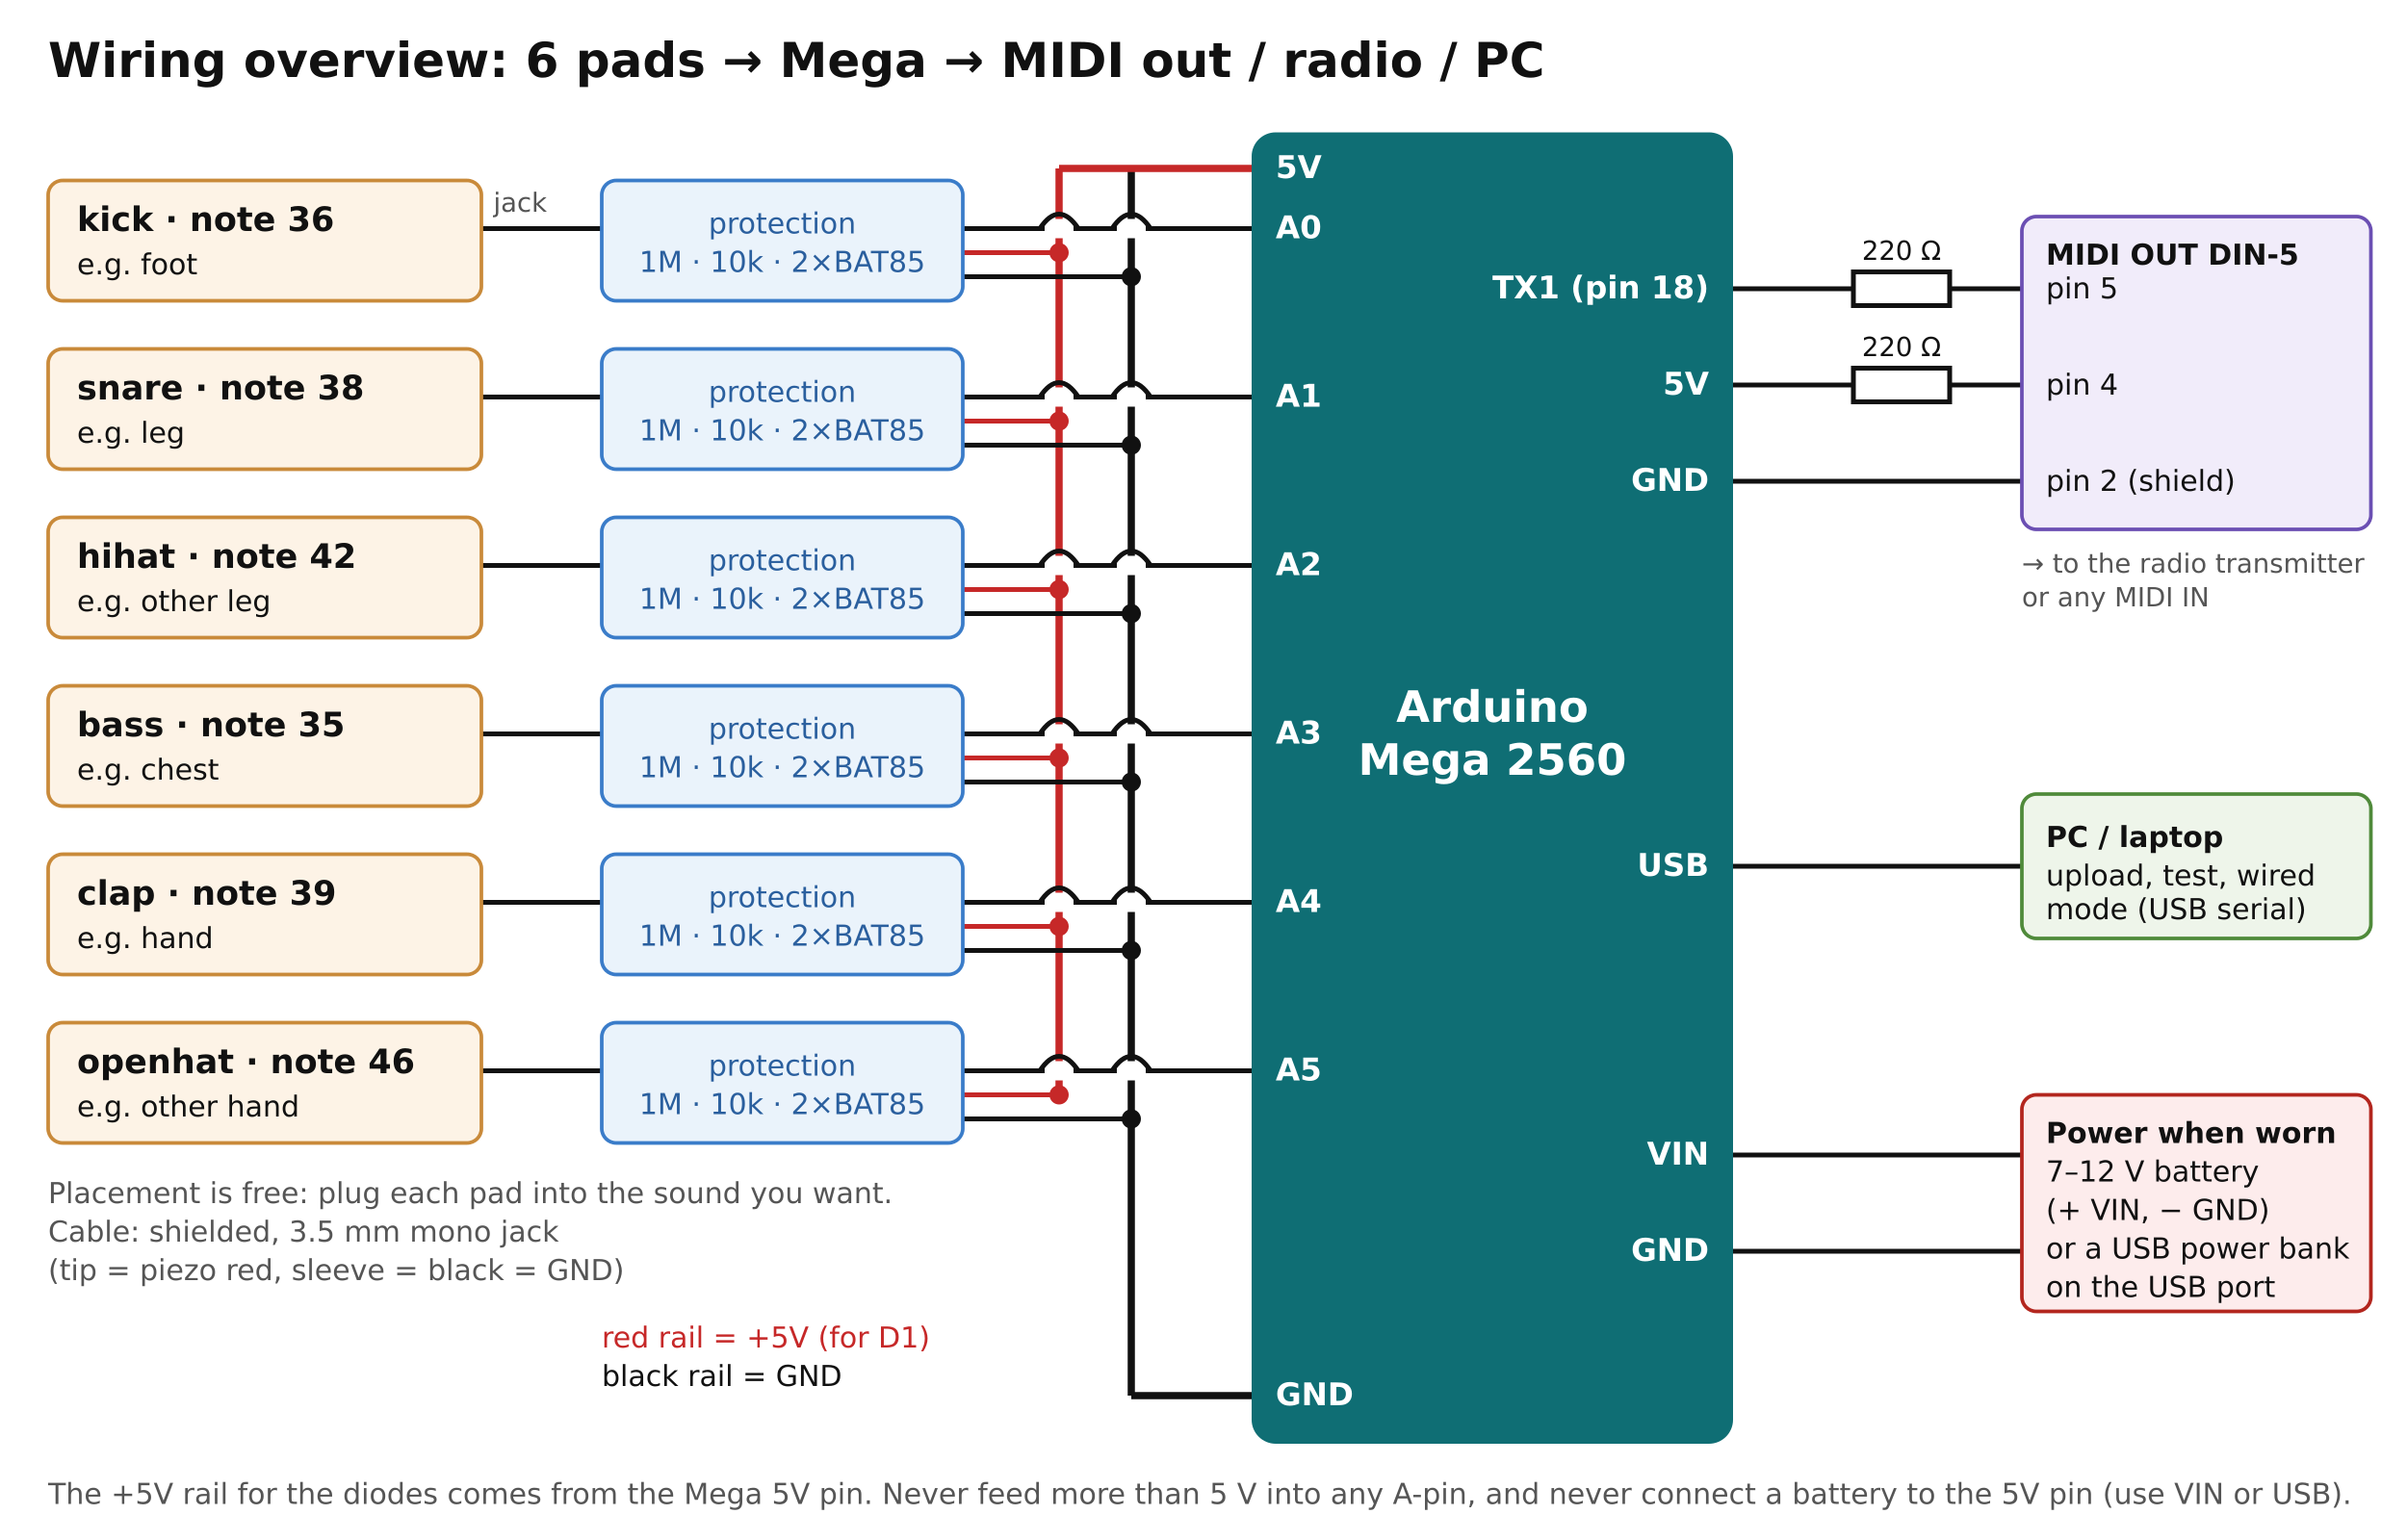
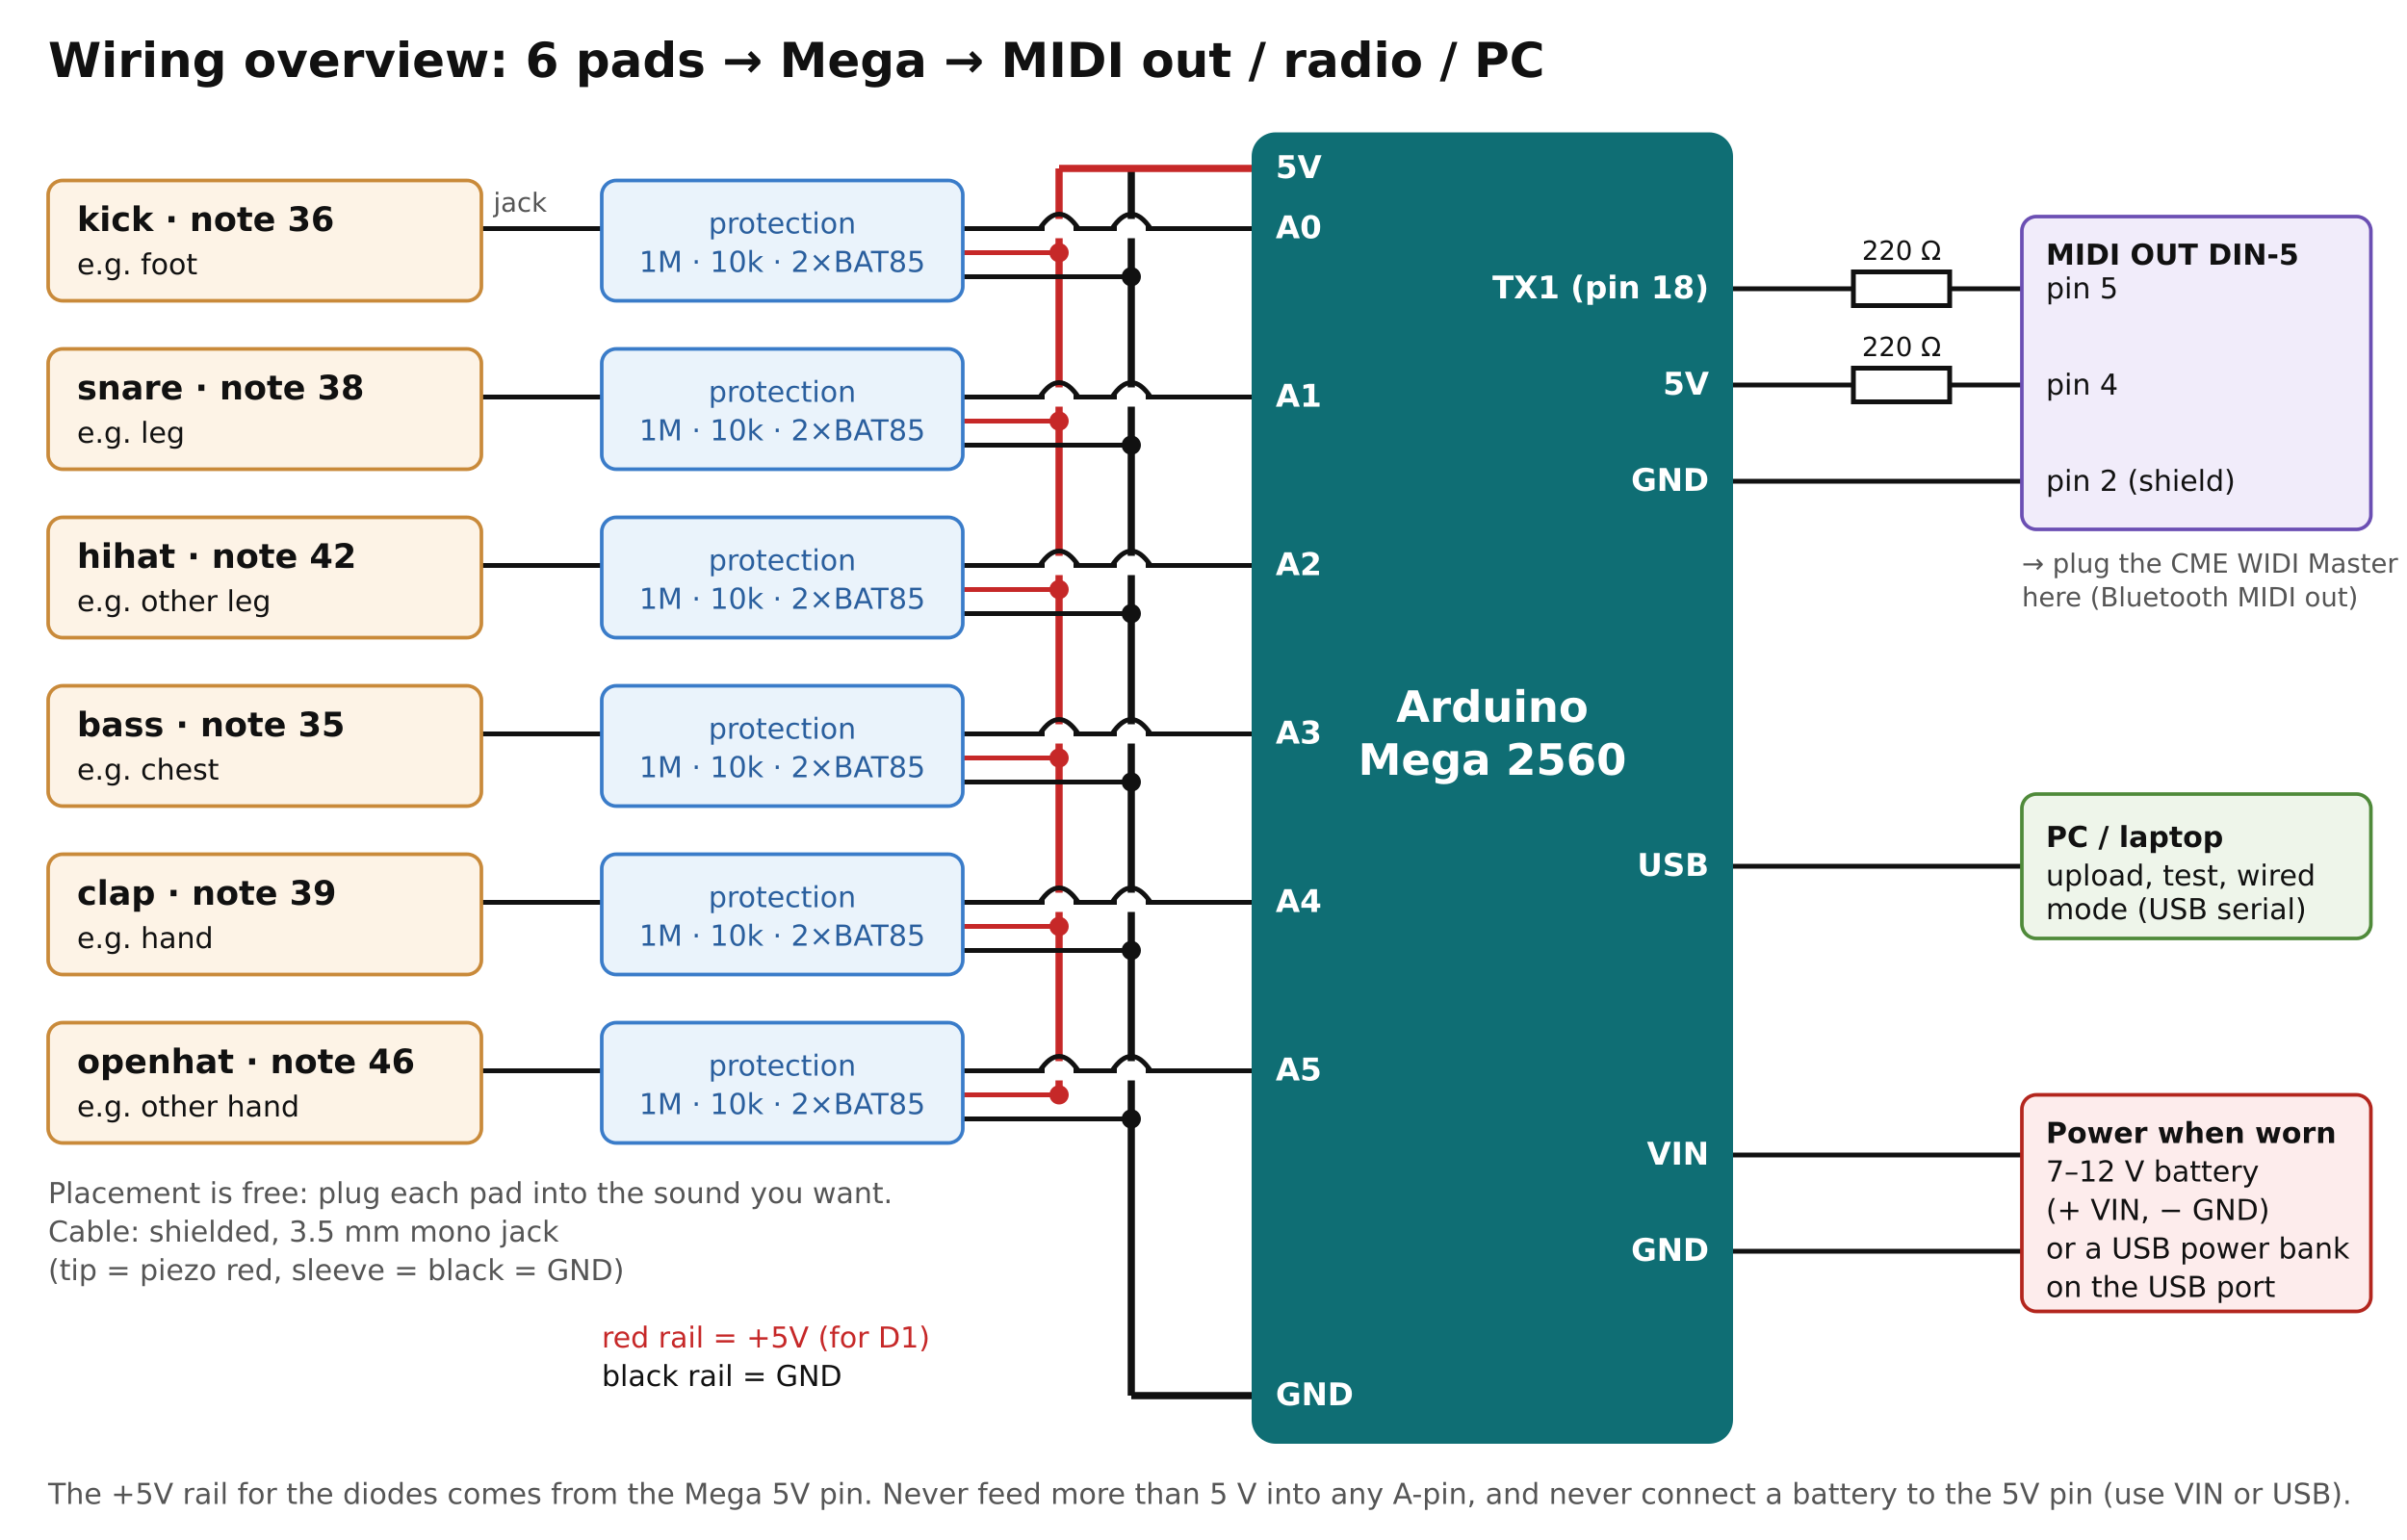
<svg xmlns="http://www.w3.org/2000/svg" viewBox="0 0 1000 640" width="1000" height="640" font-family="DejaVu Sans, Arial, sans-serif">
  <rect width="1000" height="640" fill="#ffffff" />
  <text x="20" y="32" font-size="20" font-weight="bold" fill="#111">Wiring overview: 6 pads → Mega → MIDI out / radio / PC</text>
  <g stroke="#111" stroke-width="2" fill="none">
    <line x1="200" y1="95" x2="250" y2="95" />
    <line x1="400" y1="95" x2="520" y2="95" />
    <line x1="200" y1="165" x2="250" y2="165" />
    <line x1="400" y1="165" x2="520" y2="165" />
    <line x1="200" y1="235" x2="250" y2="235" />
    <line x1="400" y1="235" x2="520" y2="235" />
    <line x1="200" y1="305" x2="250" y2="305" />
    <line x1="400" y1="305" x2="520" y2="305" />
    <line x1="200" y1="375" x2="250" y2="375" />
    <line x1="400" y1="375" x2="520" y2="375" />
    <line x1="200" y1="445" x2="250" y2="445" />
    <line x1="400" y1="445" x2="520" y2="445" />
  </g>
  <g stroke-width="3" fill="none">
    <line x1="440" y1="70" x2="440" y2="455" stroke="#c62828" />
    <line x1="470" y1="70" x2="470" y2="580" stroke="#111" />
    <line x1="440" y1="70" x2="520" y2="70" stroke="#c62828" />
    <line x1="470" y1="580" x2="520" y2="580" stroke="#111" />
  </g>
  <g stroke-width="2">
    <line x1="400" y1="105" x2="440" y2="105" stroke="#c62828" />
    <line x1="400" y1="115" x2="470" y2="115" stroke="#111" />
    <line x1="400" y1="175" x2="440" y2="175" stroke="#c62828" />
    <line x1="400" y1="185" x2="470" y2="185" stroke="#111" />
    <line x1="400" y1="245" x2="440" y2="245" stroke="#c62828" />
    <line x1="400" y1="255" x2="470" y2="255" stroke="#111" />
    <line x1="400" y1="315" x2="440" y2="315" stroke="#c62828" />
    <line x1="400" y1="325" x2="470" y2="325" stroke="#111" />
    <line x1="400" y1="385" x2="440" y2="385" stroke="#c62828" />
    <line x1="400" y1="395" x2="470" y2="395" stroke="#111" />
    <line x1="400" y1="455" x2="440" y2="455" stroke="#c62828" />
    <line x1="400" y1="465" x2="470" y2="465" stroke="#111" />
  </g>
  <g fill="#c62828">
    <circle cx="440" cy="105" r="4" />
    <circle cx="440" cy="175" r="4" />
    <circle cx="440" cy="245" r="4" />
    <circle cx="440" cy="315" r="4" />
    <circle cx="440" cy="385" r="4" />
    <circle cx="440" cy="455" r="4" />
  </g>
  <g fill="#111">
    <circle cx="470" cy="115" r="4" />
    <circle cx="470" cy="185" r="4" />
    <circle cx="470" cy="255" r="4" />
    <circle cx="470" cy="325" r="4" />
    <circle cx="470" cy="395" r="4" />
    <circle cx="470" cy="465" r="4" />
  </g>
  <g fill="#fff" stroke="none">
    <rect x="434" y="91" width="12" height="8" />
    <rect x="464" y="91" width="12" height="8" />
    <rect x="434" y="161" width="12" height="8" />
    <rect x="464" y="161" width="12" height="8" />
    <rect x="434" y="231" width="12" height="8" />
    <rect x="464" y="231" width="12" height="8" />
    <rect x="434" y="301" width="12" height="8" />
    <rect x="464" y="301" width="12" height="8" />
    <rect x="434" y="371" width="12" height="8" />
    <rect x="464" y="371" width="12" height="8" />
    <rect x="434" y="441" width="12" height="8" />
    <rect x="464" y="441" width="12" height="8" />
  </g>
  <g stroke="#111" stroke-width="2" fill="none">
    <path d="M432 95 q8 -12 16 0" />
    <path d="M462 95 q8 -12 16 0" />
    <path d="M432 165 q8 -12 16 0" />
    <path d="M462 165 q8 -12 16 0" />
    <path d="M432 235 q8 -12 16 0" />
    <path d="M462 235 q8 -12 16 0" />
    <path d="M432 305 q8 -12 16 0" />
    <path d="M462 305 q8 -12 16 0" />
    <path d="M432 375 q8 -12 16 0" />
    <path d="M462 375 q8 -12 16 0" />
    <path d="M432 445 q8 -12 16 0" />
    <path d="M462 445 q8 -12 16 0" />
  </g>
  <g font-size="14">
    <g fill="#fdf3e6" stroke="#c98a3a" stroke-width="1.5">
      <rect x="20" y="75" width="180" height="50" rx="6" />
      <rect x="20" y="145" width="180" height="50" rx="6" />
      <rect x="20" y="215" width="180" height="50" rx="6" />
      <rect x="20" y="285" width="180" height="50" rx="6" />
      <rect x="20" y="355" width="180" height="50" rx="6" />
      <rect x="20" y="425" width="180" height="50" rx="6" />
    </g>
    <g fill="#111">
      <text x="32" y="96" font-weight="bold">kick · note 36</text>
      <text x="32" y="114" font-size="12">e.g. foot</text>
      <text x="32" y="166" font-weight="bold">snare · note 38</text>
      <text x="32" y="184" font-size="12">e.g. leg</text>
      <text x="32" y="236" font-weight="bold">hihat · note 42</text>
      <text x="32" y="254" font-size="12">e.g. other leg</text>
      <text x="32" y="306" font-weight="bold">bass · note 35</text>
      <text x="32" y="324" font-size="12">e.g. chest</text>
      <text x="32" y="376" font-weight="bold">clap · note 39</text>
      <text x="32" y="394" font-size="12">e.g. hand</text>
      <text x="32" y="446" font-weight="bold">openhat · note 46</text>
      <text x="32" y="464" font-size="12">e.g. other hand</text>
    </g>
    <g fill="#eaf3fb" stroke="#3a7cc9" stroke-width="1.5">
      <rect x="250" y="75" width="150" height="50" rx="6" />
      <rect x="250" y="145" width="150" height="50" rx="6" />
      <rect x="250" y="215" width="150" height="50" rx="6" />
      <rect x="250" y="285" width="150" height="50" rx="6" />
      <rect x="250" y="355" width="150" height="50" rx="6" />
      <rect x="250" y="425" width="150" height="50" rx="6" />
    </g>
    <g fill="#2a5f9e" font-size="12" text-anchor="middle">
      <text x="325" y="97">protection</text>
      <text x="325" y="113">1M · 10k · 2×BAT85</text>
      <text x="325" y="167">protection</text>
      <text x="325" y="183">1M · 10k · 2×BAT85</text>
      <text x="325" y="237">protection</text>
      <text x="325" y="253">1M · 10k · 2×BAT85</text>
      <text x="325" y="307">protection</text>
      <text x="325" y="323">1M · 10k · 2×BAT85</text>
      <text x="325" y="377">protection</text>
      <text x="325" y="393">1M · 10k · 2×BAT85</text>
      <text x="325" y="447">protection</text>
      <text x="325" y="463">1M · 10k · 2×BAT85</text>
    </g>
    <text x="205" y="88" font-size="11" fill="#555">jack</text>
    <text x="20" y="500" font-size="12" fill="#555">Placement is free: plug each pad into the sound you want.</text>
    <text x="20" y="516" font-size="12" fill="#555">Cable: shielded, 3.5 mm mono jack</text>
    <text x="20" y="532" font-size="12" fill="#555">(tip = piezo red, sleeve = black = GND)</text>
    <text x="250" y="560" font-size="12" fill="#c62828">red rail = +5V (for D1)</text>
    <text x="250" y="576" font-size="12" fill="#111">black rail = GND</text>
  </g>
  <rect x="520" y="55" width="200" height="545" rx="10" fill="#0f6e74" />
  <text x="620" y="300" font-size="18" font-weight="bold" fill="#fff" text-anchor="middle">Arduino</text>
  <text x="620" y="322" font-size="18" font-weight="bold" fill="#fff" text-anchor="middle">Mega 2560</text>
  <g fill="#fff" font-size="13" font-weight="bold">
    <text x="530" y="74">5V</text>
    <text x="530" y="99">A0</text>
    <text x="530" y="169">A1</text>
    <text x="530" y="239">A2</text>
    <text x="530" y="309">A3</text>
    <text x="530" y="379">A4</text>
    <text x="530" y="449">A5</text>
    <text x="530" y="584">GND</text>
    <text x="710" y="124" text-anchor="end">TX1 (pin 18)</text>
    <text x="710" y="164" text-anchor="end">5V</text>
    <text x="710" y="204" text-anchor="end">GND</text>
    <text x="710" y="364" text-anchor="end">USB</text>
    <text x="710" y="484" text-anchor="end">VIN</text>
    <text x="710" y="524" text-anchor="end">GND</text>
  </g>
  <g stroke="#111" stroke-width="2" fill="none">
    <line x1="720" y1="120" x2="770" y2="120" />
    <rect x="770" y="113" width="40" height="14" fill="#fff" />
    <line x1="810" y1="120" x2="840" y2="120" />
    <line x1="720" y1="160" x2="770" y2="160" />
    <rect x="770" y="153" width="40" height="14" fill="#fff" />
    <line x1="810" y1="160" x2="840" y2="160" />
    <line x1="720" y1="200" x2="840" y2="200" />
    <line x1="720" y1="360" x2="840" y2="360" />
    <line x1="720" y1="480" x2="840" y2="480" />
    <line x1="720" y1="520" x2="840" y2="520" />
  </g>
  <g font-size="11" fill="#111" text-anchor="middle">
    <text x="790" y="108">220 Ω</text>
    <text x="790" y="148">220 Ω</text>
  </g>
  <rect x="840" y="90" width="145" height="130" rx="6" fill="#f1ecfa" stroke="#6b4fb3" stroke-width="1.5" />
  <g font-size="12" fill="#111">
    <text x="850" y="110" font-weight="bold">MIDI OUT DIN-5</text>
    <text x="850" y="124">pin 5</text>
    <text x="850" y="164">pin 4</text>
    <text x="850" y="204">pin 2 (shield)</text>
-     <text x="840" y="238" font-size="11" fill="#555">→ to the radio transmitter</text>
-     <text x="840" y="252" font-size="11" fill="#555">or any MIDI IN</text>
+     <text x="840" y="238" font-size="11" fill="#555">→ plug the CME WIDI Master</text>
+     <text x="840" y="252" font-size="11" fill="#555">here (Bluetooth MIDI out)</text>
  </g>
  <rect x="840" y="330" width="145" height="60" rx="6" fill="#eef5ea" stroke="#4f8a3a" stroke-width="1.5" />
  <g font-size="12" fill="#111">
    <text x="850" y="352" font-weight="bold">PC / laptop</text>
    <text x="850" y="368">upload, test, wired</text>
    <text x="850" y="382">mode (USB serial)</text>
  </g>
  <rect x="840" y="455" width="145" height="90" rx="6" fill="#fdecec" stroke="#b3261e" stroke-width="1.5" />
  <g font-size="12" fill="#111">
    <text x="850" y="475" font-weight="bold">Power when worn</text>
    <text x="850" y="491">7–12 V battery</text>
    <text x="850" y="507">(+ VIN, − GND)</text>
    <text x="850" y="523">or a USB power bank</text>
    <text x="850" y="539">on the USB port</text>
  </g>
  <text x="20" y="625" font-size="12" fill="#555">The +5V rail for the diodes comes from the Mega 5V pin. Never feed more than 5 V into any A-pin, and never connect a battery to the 5V pin (use VIN or USB).</text>
</svg>
